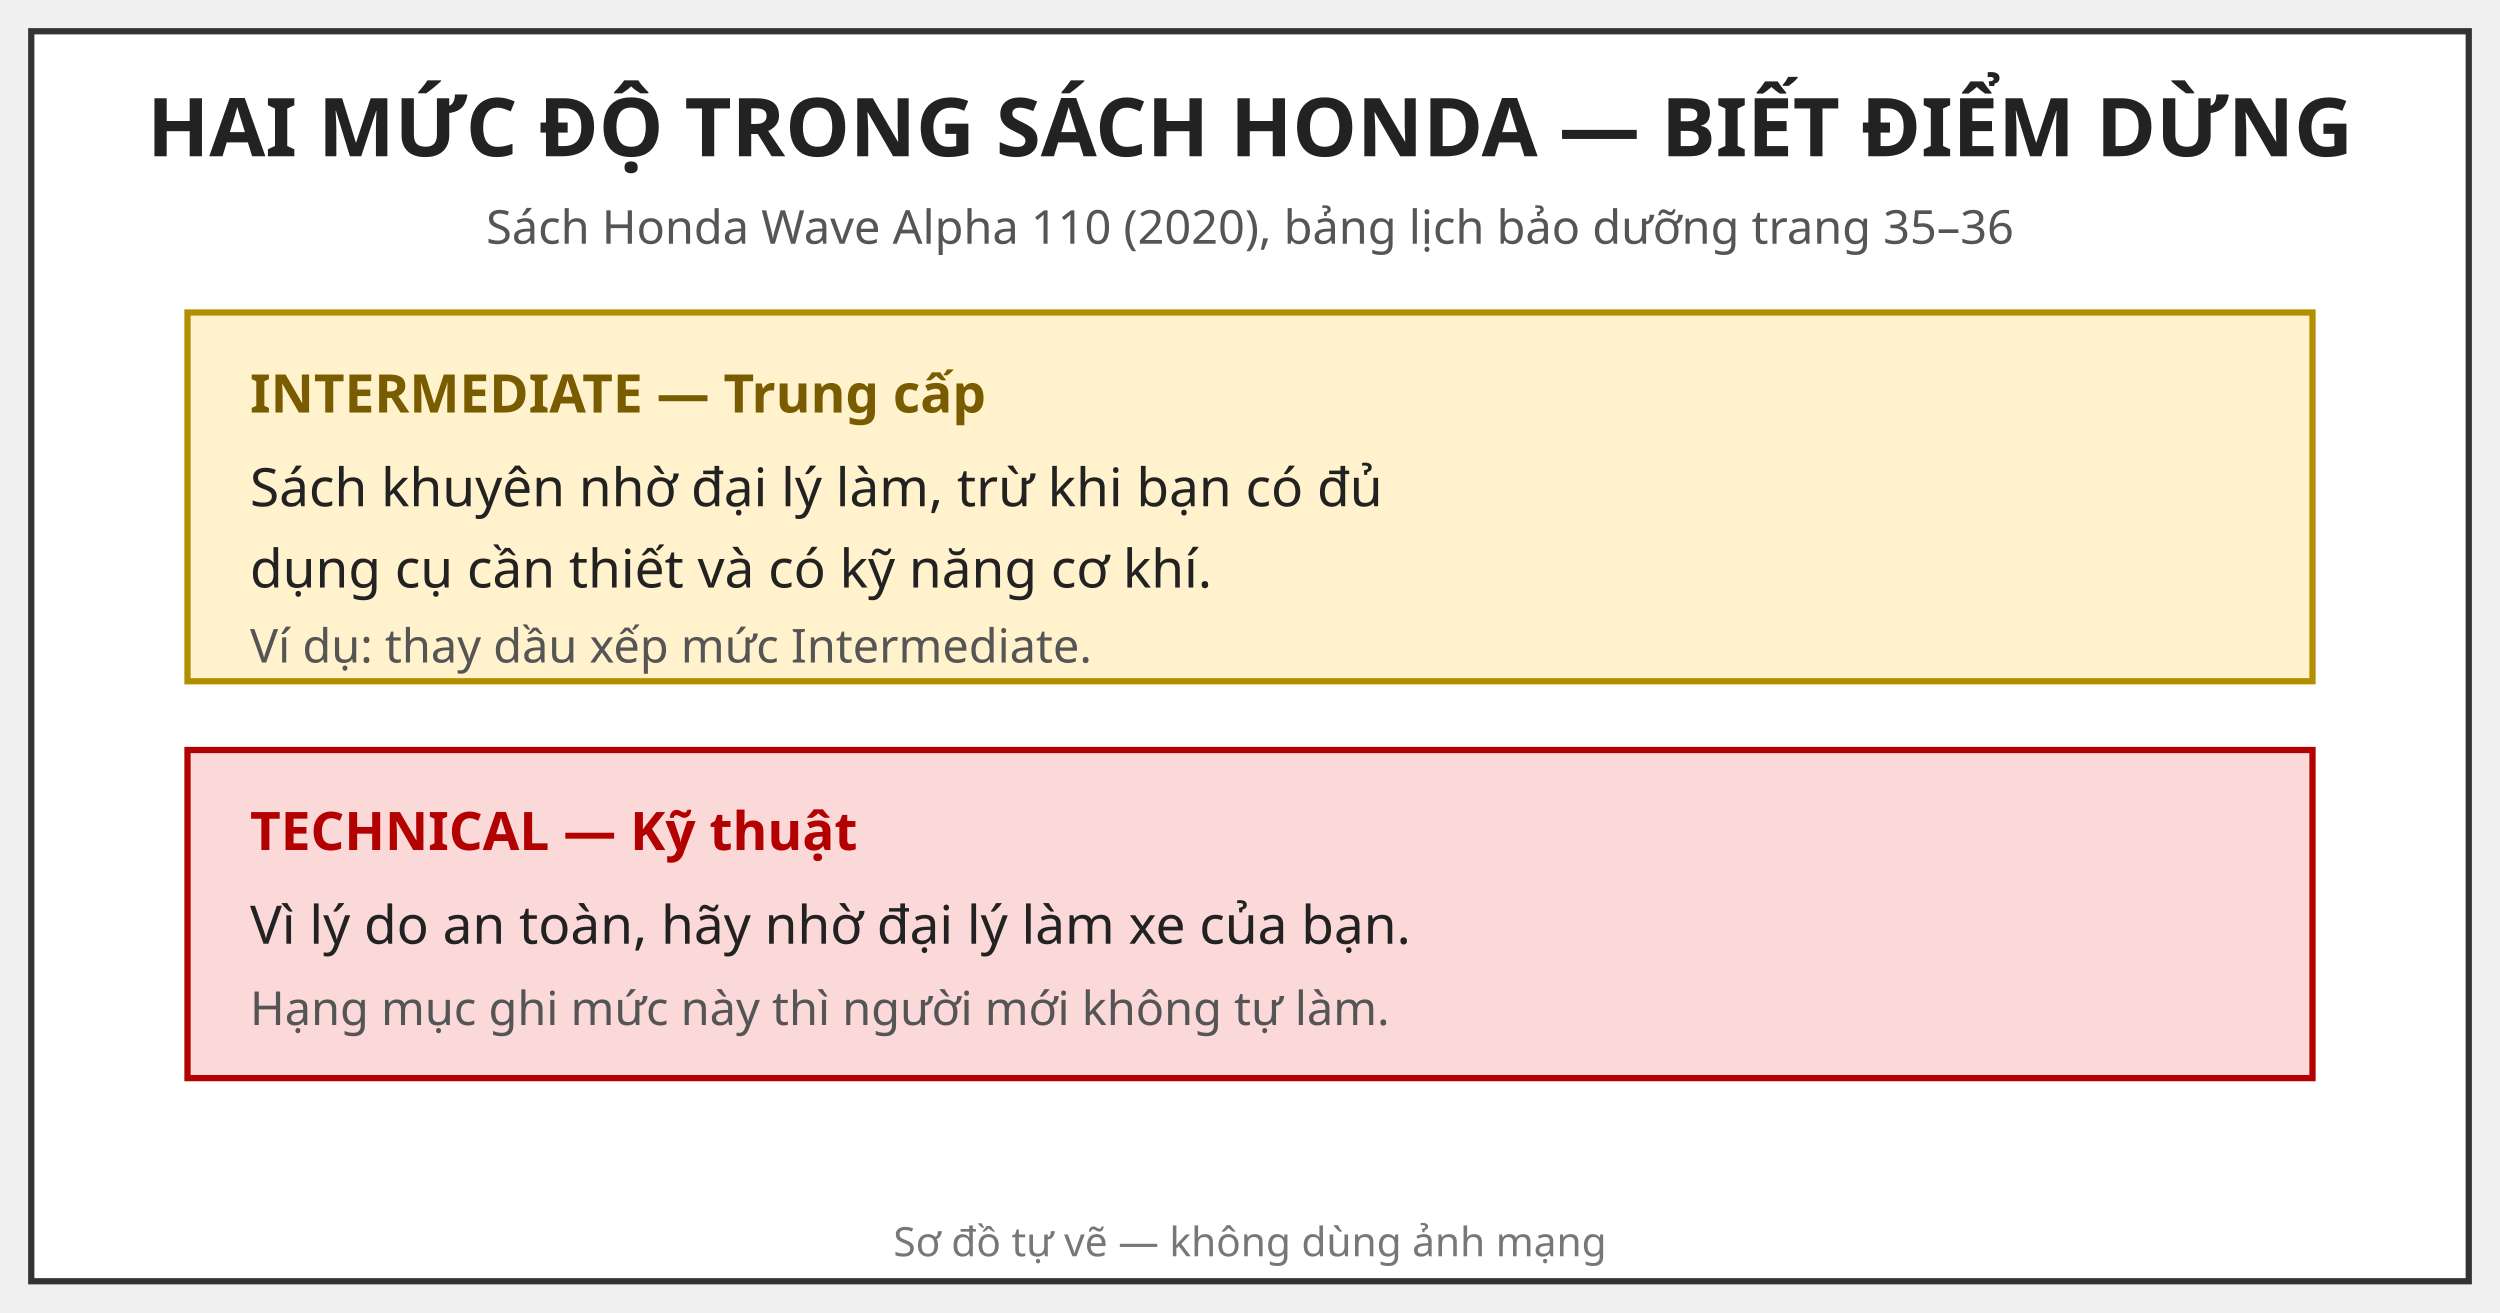
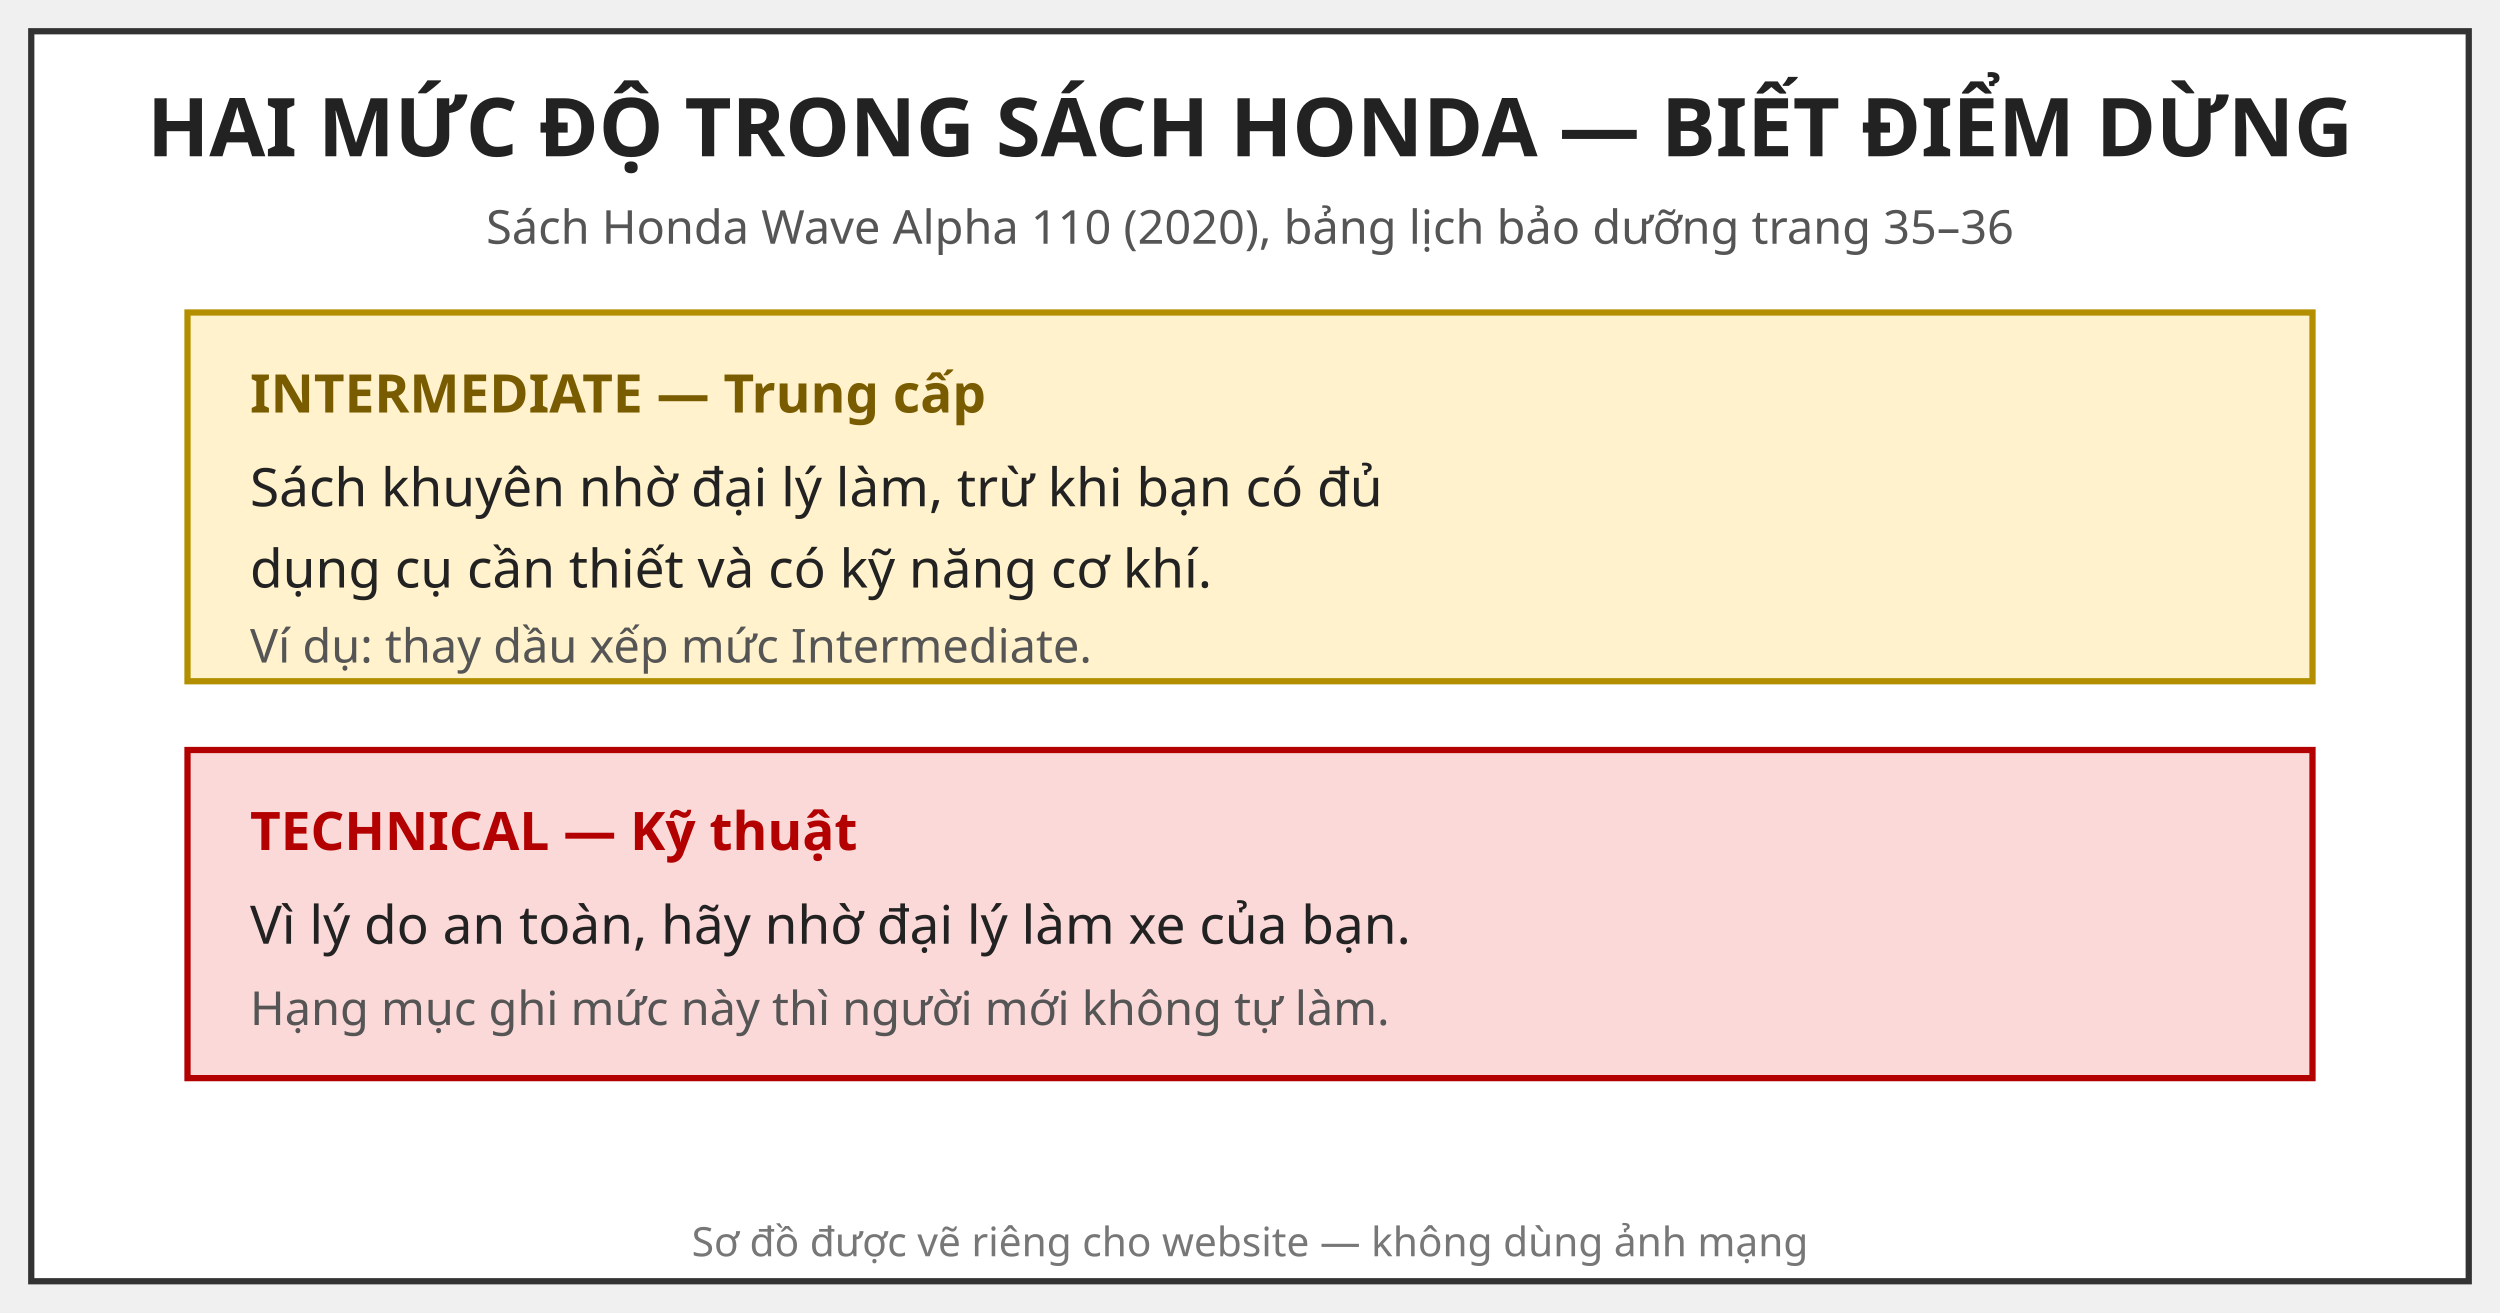
<svg xmlns="http://www.w3.org/2000/svg" width="800" height="420" viewBox="0 0 800 420" role="img" aria-labelledby="t8 d8">
  <rect x="10" y="10" width="780" height="400" fill="#ffffff" stroke="#333333" stroke-width="2" />
  <text x="400" y="50" text-anchor="middle" font-family="sans-serif" font-size="26" font-weight="bold" fill="#222222">HAI MỨC ĐỘ TRONG SÁCH HONDA — BIẾT ĐIỂM DỪNG</text>
  <text x="400" y="78" text-anchor="middle" font-family="sans-serif" font-size="15" fill="#555555">Sách Honda Wave Alpha 110 (2020), bảng lịch bảo dưỡng trang 35–36</text>
  <g font-family="sans-serif" font-size="17" fill="#222222">
    <rect x="60" y="100" width="680" height="118" fill="#fff2cc" stroke="#b38f00" stroke-width="2" />
    <text x="80" y="132" font-weight="bold" fill="#7a5c00">INTERMEDIATE — Trung cấp</text>
    <text x="80" y="162">Sách khuyên nhờ đại lý làm, trừ khi bạn có đủ</text>
    <text x="80" y="188">dụng cụ cần thiết và có kỹ năng cơ khí.</text>
    <text x="80" y="212" fill="#555555" font-size="15">Ví dụ: thay dầu xếp mức Intermediate.</text>
    <rect x="60" y="240" width="680" height="105" fill="#fbd9d9" stroke="#b30000" stroke-width="2" />
    <text x="80" y="272" font-weight="bold" fill="#b30000">TECHNICAL — Kỹ thuật</text>
    <text x="80" y="302">Vì lý do an toàn, hãy nhờ đại lý làm xe của bạn.</text>
    <text x="80" y="328" fill="#555555" font-size="15">Hạng mục ghi mức này thì người mới không tự làm.</text>
  </g>
-   <text x="400" y="402" text-anchor="middle" font-family="sans-serif" font-size="13" fill="#777777">Sơ đồ tự vẽ — không dùng ảnh mạng</text>
+   <text x="400" y="402" text-anchor="middle" font-family="sans-serif" font-size="13" fill="#777777">Sơ đồ được vẽ riêng cho website — không dùng ảnh mạng</text>
</svg>
